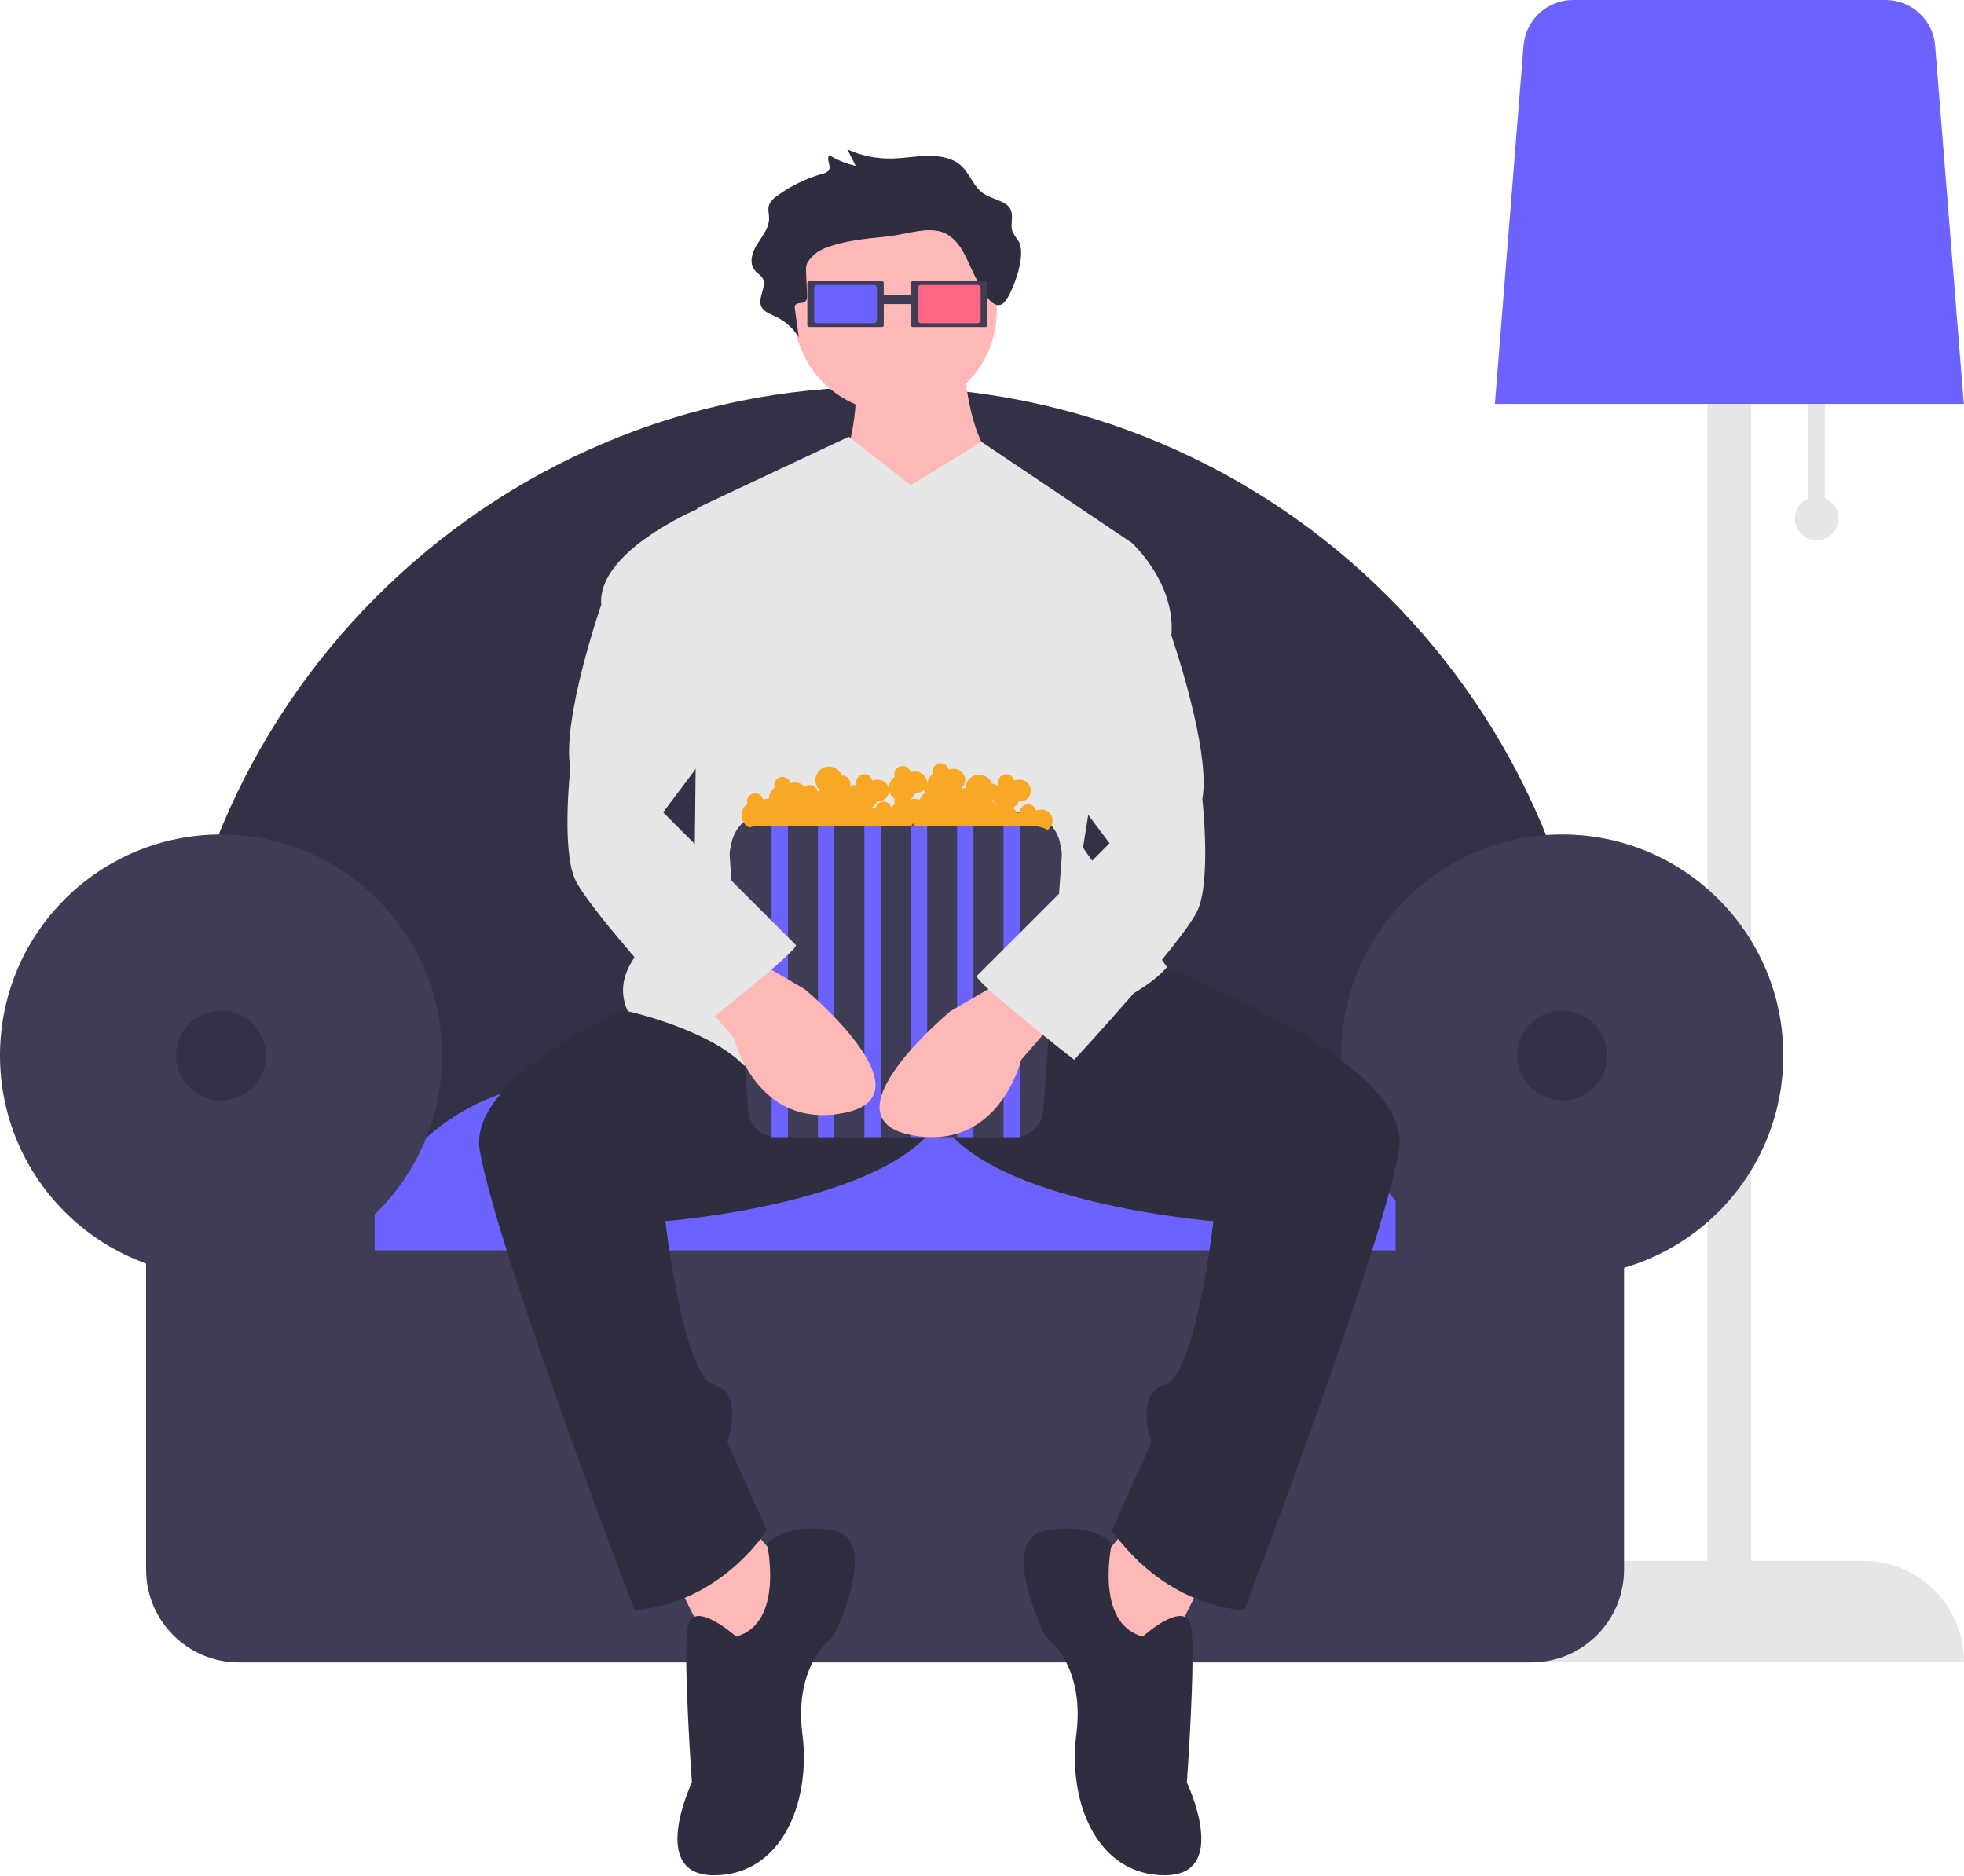
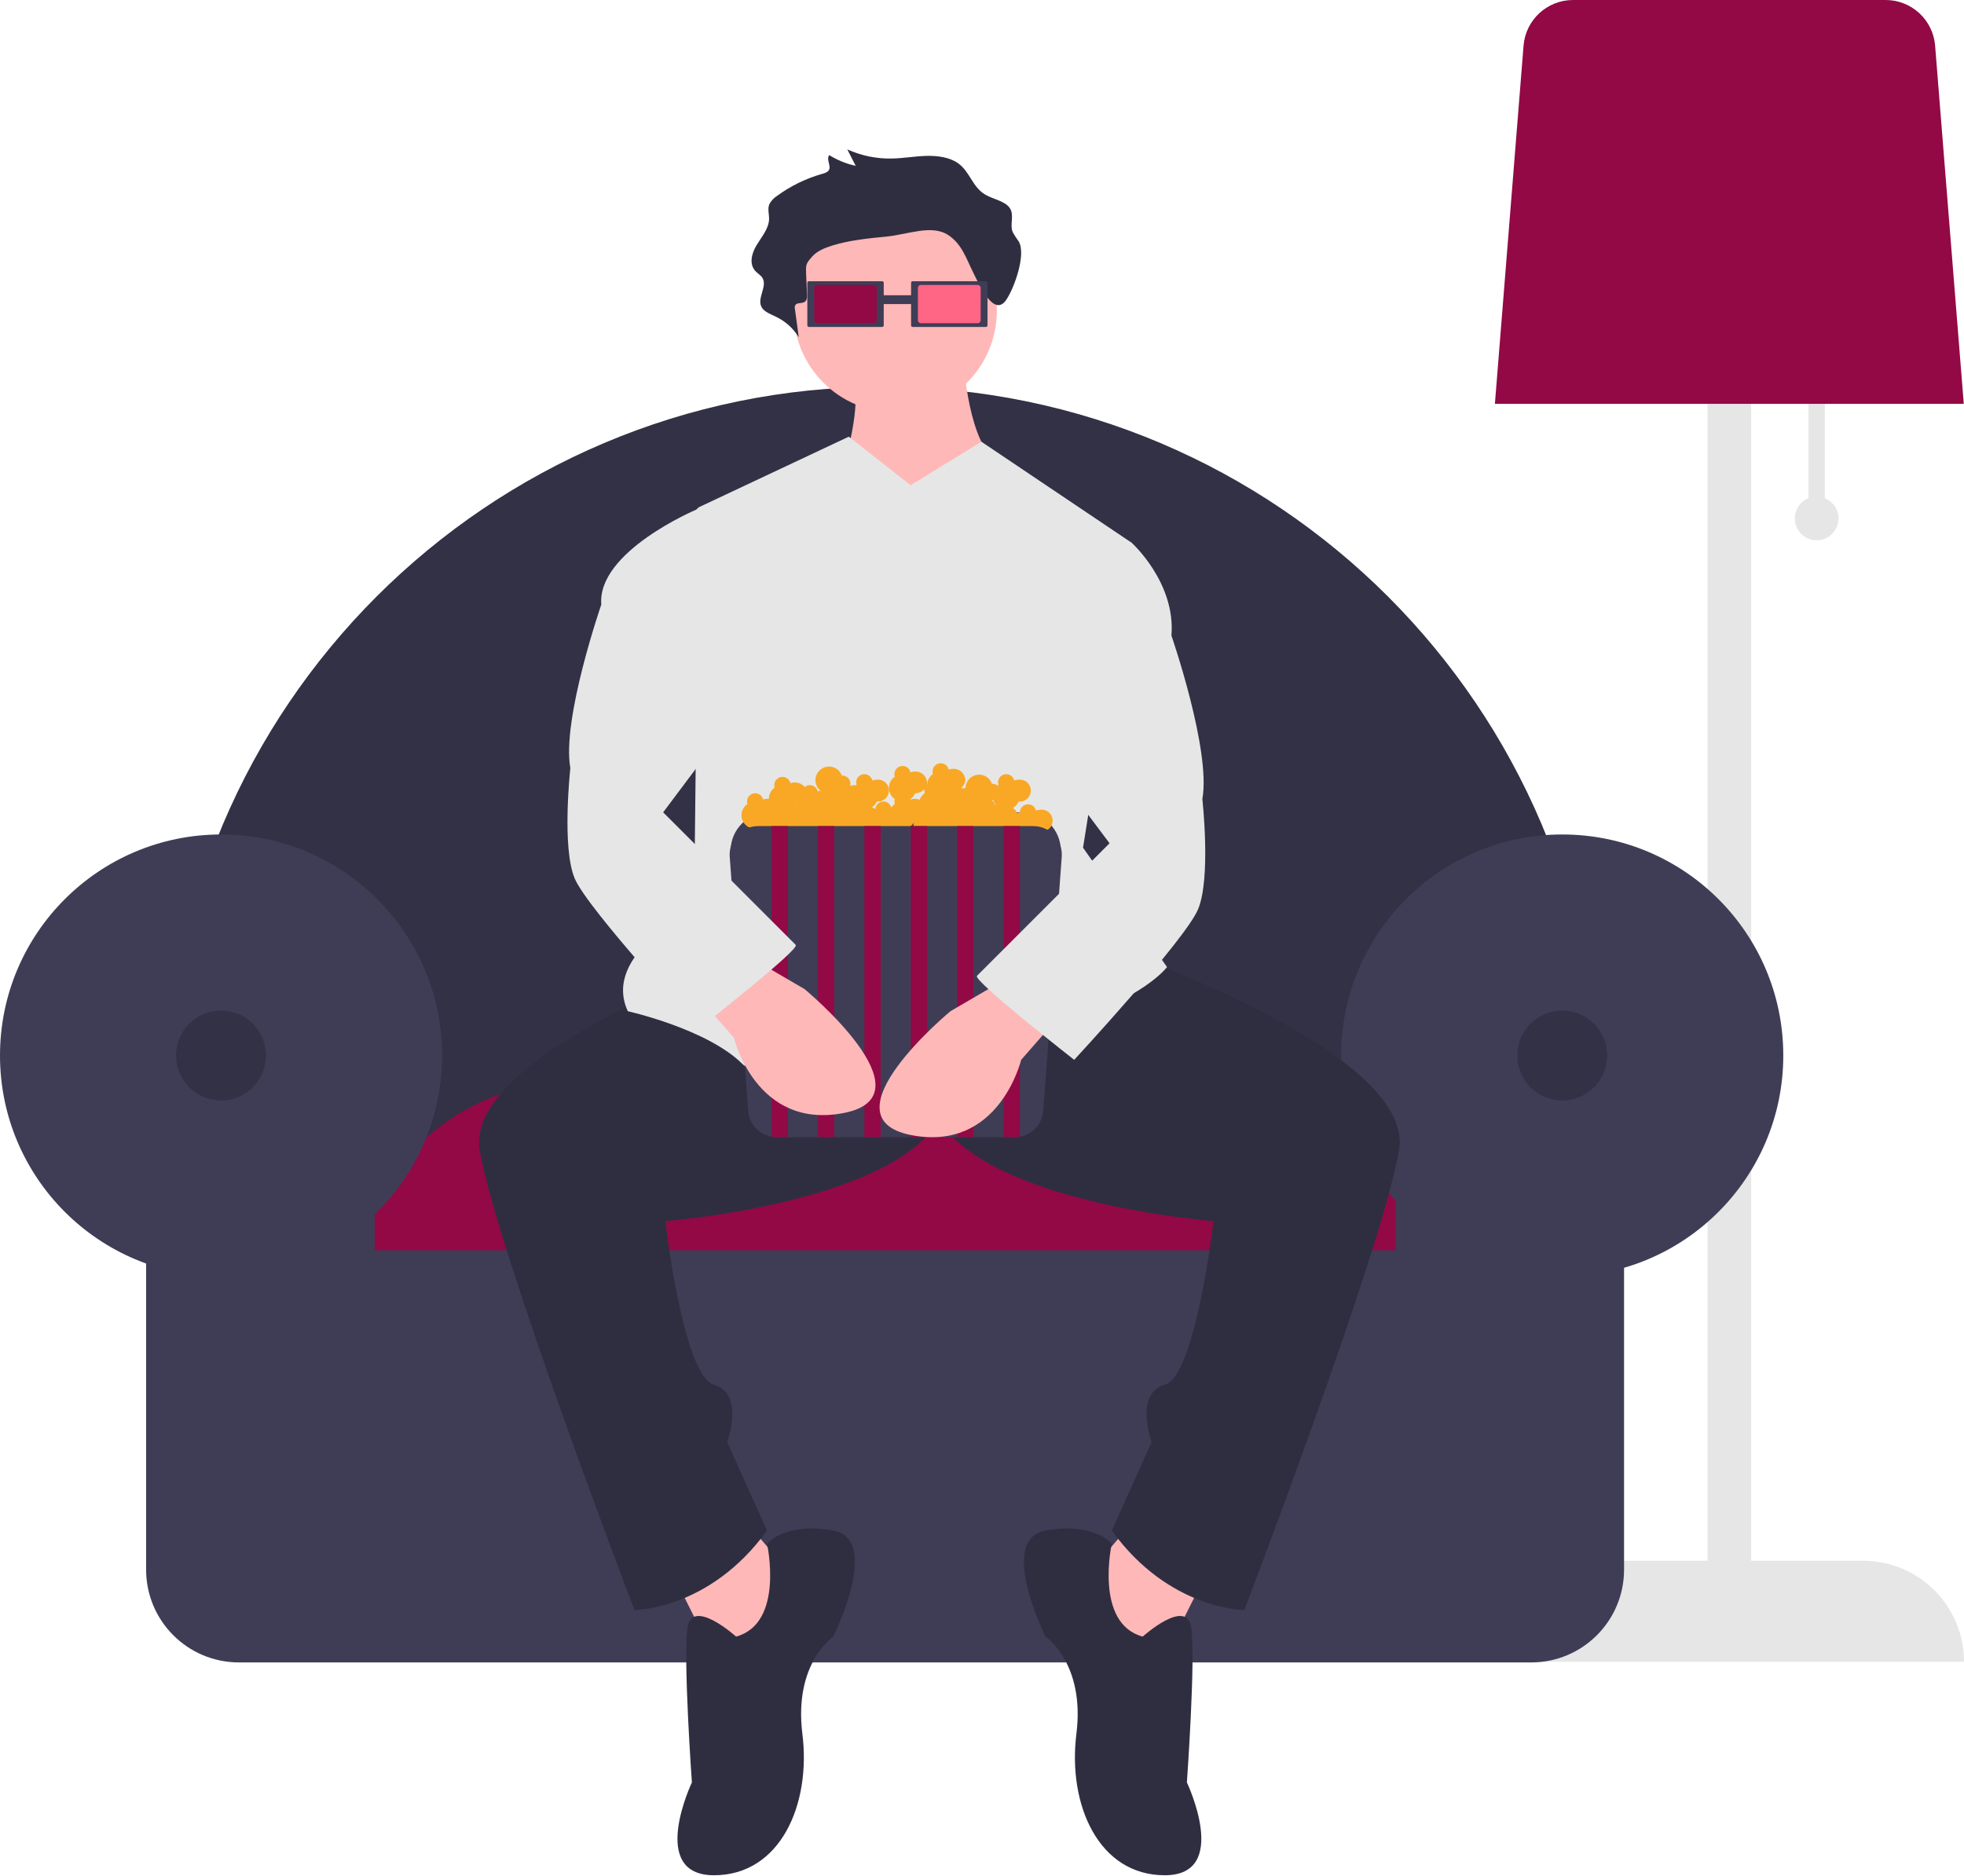
<svg xmlns="http://www.w3.org/2000/svg" data-name="Layer 1" width="719.769" height="687.25" viewBox="0 0 719.769 687.25">
  <path d="M908.885,288.962V250.375h-6v38.587a8,8,0,1,0,6,0Z" transform="translate(-240.1153 -106.375)" fill="#e6e6e6" />
  <path d="M922.885,678.375h-41v-498h-16v498H824.885a37,37,0,0,0-37,37v0h172v-0A37,37,0,0,0,922.885,678.375Z" transform="translate(-240.1153 -106.375)" fill="#e6e6e6" />
-   <path d="M787.968,254.375h171.834L949.294,123.035A18.198,18.198,0,0,0,931.248,106.375H816.521a18.198,18.198,0,0,0-18.046,16.66Z" transform="translate(-240.1153 -106.375)" fill="#6c63ff" />
+   <path d="M787.968,254.375h171.834L949.294,123.035A18.198,18.198,0,0,0,931.248,106.375H816.521a18.198,18.198,0,0,0-18.046,16.66Z" transform="translate(-240.1153 -106.375)" fill="#920945" />
  <path d="M301.213,563.911H825.692V510.364c0-144.599-117.641-262.239-262.239-262.239S301.213,365.766,301.213,510.364Z" transform="translate(-240.1153 -106.375)" fill="#3f3d56" />
  <path d="M301.213,563.911H825.692V510.364c0-144.599-117.641-262.239-262.239-262.239S301.213,365.766,301.213,510.364Z" transform="translate(-240.1153 -106.375)" opacity="0.2" />
-   <path d="M369.188,582.446H772.82A81.097,81.097,0,0,0,691.826,502.813H450.181A81.097,81.097,0,0,0,369.188,582.446Z" transform="translate(-240.1153 -106.375)" fill="#6c63ff" />
+   <path d="M369.188,582.446H772.82A81.097,81.097,0,0,0,691.826,502.813H450.181A81.097,81.097,0,0,0,369.188,582.446Z" transform="translate(-240.1153 -106.375)" fill="#920945" />
  <circle cx="81.006" cy="386.827" r="81.006" fill="#3f3d56" />
  <circle cx="572.533" cy="386.827" r="81.006" fill="#3f3d56" />
  <path d="M751.551,534.392V564.597H377.413V534.392H293.662V681.614a34.011,34.011,0,0,0,34.011,34.011H801.291a34.011,34.011,0,0,0,34.011-34.011V534.392Z" transform="translate(-240.1153 -106.375)" fill="#3f3d56" />
  <circle cx="81.006" cy="386.827" r="16.476" opacity="0.2" />
  <circle cx="572.533" cy="386.827" r="16.476" opacity="0.2" />
  <path d="M593.293,238.871s1.62,30.775,12.958,37.254,0,50.211,0,50.211L552.8,327.956l-3.239-51.831s6.479-21.056,3.239-30.775S593.293,238.871,593.293,238.871Z" transform="translate(-240.1153 -106.375)" fill="#ffb8b8" />
  <polygon points="413.107 560.102 393.671 582.778 424.446 611.933 440.643 579.539 413.107 560.102" fill="#ffb8b8" />
  <polygon points="275.431 560.102 294.868 582.778 264.093 611.933 247.896 579.539 275.431 560.102" fill="#ffb8b8" />
  <path d="M642.695,451.864s116.62,38.873,110.141,76.127-56.69,168.451-56.69,168.451-27.535,0-48.592-29.155l14.577-32.394s-6.479-17.817,4.859-21.056,17.817-59.93,17.817-59.93-82.606-6.479-100.423-37.254l-32.394-77.746Z" transform="translate(-240.1153 -106.375)" fill="#2f2e41" />
  <path d="M526.075,451.864S409.455,490.738,415.934,527.991s56.69,168.451,56.69,168.451,27.535,0,48.592-29.155l-14.577-32.394s6.479-17.817-4.859-21.056-17.817-59.93-17.817-59.93,82.606-6.479,100.423-37.254l32.394-77.746Z" transform="translate(-240.1153 -106.375)" fill="#2f2e41" />
  <path d="M658.892,706.16s16.197-14.577,17.817-3.239-1.62,56.69-1.62,56.69,16.197,34.014-8.099,34.014-35.634-25.915-32.394-51.831-11.338-35.634-11.338-35.634-17.817-35.634,0-38.873,24.296,4.859,24.296,4.859S641.075,701.301,658.892,706.16Z" transform="translate(-240.1153 -106.375)" fill="#2f2e41" />
  <path d="M509.878,706.16s-16.197-14.577-17.817-3.239,1.62,56.69,1.62,56.69S477.483,793.625,501.779,793.625s35.634-25.915,32.394-51.831,11.338-35.634,11.338-35.634,17.817-35.634,0-38.873-24.296,4.859-24.296,4.859S527.695,701.301,509.878,706.16Z" transform="translate(-240.1153 -106.375)" fill="#2f2e41" />
  <circle cx="328.072" cy="113.87" r="37.254" fill="#ffb8b8" />
  <path d="M573.857,284.224l-22.676-17.817-55.07,25.915-1.62,147.394s-34.014,16.197-24.296,37.254c0,0,29.155,6.479,42.113,19.437s85.845-4.859,116.62-14.577,38.873-21.056,38.873-21.056l-30.775-43.732,17.817-111.761L599.778,268.259Z" transform="translate(-240.1153 -106.375)" fill="#e6e6e6" />
  <path d="M613.478,194.889a32.723,32.723,0,0,1-2.221-3.447c-1.155-2.813.669-6.129-1.035-8.756-1.74-2.682-6.159-3.247-9.165-5.069-4.631-2.807-5.473-8.314-9.811-11.407-3.126-2.228-7.584-2.829-11.762-2.702s-8.299.882-12.478.965a37.622,37.622,0,0,1-16.377-3.349l3.083,6.031a30.776,30.776,0,0,1-9.678-3.923c-1.364,1.691,1.131,4.259-.416,5.845a4.963,4.963,0,0,1-2.184,1.013,52.246,52.246,0,0,0-16.538,8.068,8.31,8.31,0,0,0-2.783,2.938c-.804,1.781-.091,3.748-.152,5.641-.111,3.441-2.737,6.441-4.601,9.541s-2.87,7.118-.106,9.749a25.135,25.135,0,0,1,1.932,1.703c2.77,3.267-2.133,8.052.23,11.519,1.026,1.505,3.129,2.267,4.957,3.156a19.807,19.807,0,0,1,8.474,7.553L531.426,219.531a1.72,1.72,0,0,1,.283-1.519c.688-.701,2.129-.422,3.079-.886,1.045-.511,1.124-1.683,1.082-2.665l-.32-7.571c-.144-3.405-.184-3.857,2.324-6.605,1.752-1.92,4.507-3.078,7.275-3.93,6.325-1.947,13.128-2.62,19.853-3.278,7.809-.764,16.602-4.553,22.667-.53,4.964,3.293,6.615,8.706,9.007,13.507,2.15,4.315,7.668,17.02,12.262,10.143C611.823,211.876,616.235,199.698,613.478,194.889Z" transform="translate(-240.1153 -106.375)" fill="#2f2e41" />
  <path d="M574.583,209.438a.58.58,0,0,0-.579.579v15.597a.58.58,0,0,0,.579.579h26.85a.58.58,0,0,0,.579-.579V210.017a.58.58,0,0,0-.579-.579Z" transform="translate(-240.1153 -106.375)" fill="#3f3d56" />
  <path d="M577.583,210.813a1.08,1.08,0,0,0-1.079,1.079v11.846a1.08,1.08,0,0,0,1.079,1.079h20.849a1.08,1.08,0,0,0,1.079-1.079V211.892a1.08,1.08,0,0,0-1.079-1.079Z" transform="translate(-240.1153 -106.375)" fill="#ff6584" />
  <rect x="320.784" y="108.201" width="13.986" height="3.239" fill="#3f3d56" />
  <path d="M536.562,209.438a.58.58,0,0,0-.579.579v15.597a.58.58,0,0,0,.579.579h26.85a.58.58,0,0,0,.579-.579V210.017a.58.58,0,0,0-.579-.579Z" transform="translate(-240.1153 -106.375)" fill="#3f3d56" />
-   <path d="M539.563,210.813a1.08,1.08,0,0,0-1.079,1.079v11.846a1.08,1.08,0,0,0,1.079,1.079H560.411a1.08,1.08,0,0,0,1.079-1.079V211.892a1.08,1.08,0,0,0-1.079-1.079Z" transform="translate(-240.1153 -106.375)" fill="#6c63ff" />
+   <path d="M539.563,210.813a1.08,1.08,0,0,0-1.079,1.079v11.846a1.08,1.08,0,0,0,1.079,1.079H560.411a1.08,1.08,0,0,0,1.079-1.079V211.892a1.08,1.08,0,0,0-1.079-1.079Z" transform="translate(-240.1153 -106.375)" fill="#920945" />
  <path d="M281.769,297.75h93a14,14,0,0,1,14,14v0a0,0,0,0,1,0,0h-121a0,0,0,0,1,0,0v0A14,14,0,0,1,281.769,297.75Z" fill="#3f3d56" />
  <path d="M621.385,403.125a4.961,4.961,0,0,0-1.599.272,2.995,2.995,0,0,0-5.901.728c0,.015.004.029.004.044a5.142,5.142,0,0,0-1.103.229,3.011,3.011,0,0,0-1.483-1.911,5.017,5.017,0,0,0,2.164-2.369,4.021,4.021,0,1,0-.082-7.993,4.961,4.961,0,0,0-1.599.272,2.99,2.99,0,1,0-5.749,1.625c-.12.083-.231.177-.343.27a2.84,2.84,0,0,0-2.045-.681,4.98,4.98,0,0,0-9.683,1.551,5.118,5.118,0,0,0-1.18.235,3,3,0,0,0-.172-.494,3.758,3.758,0,0,0,1.272-2.779,4.272,4.272,0,0,0-4.5-4,4.961,4.961,0,0,0-1.599.272,2.99,2.99,0,1,0-5.749,1.625,4.987,4.987,0,0,0-2.137,3.869c-.042.038-.091.068-.131.108a3.563,3.563,0,0,0,.116-.874,4.272,4.272,0,0,0-4.5-4,4.961,4.961,0,0,0-1.599.272,2.99,2.99,0,1,0-5.749,1.625,4.987,4.987,0,0,0,0,8.205,2.727,2.727,0,0,0,0,1.795,5.049,5.049,0,0,0-1.279,1.292,2.981,2.981,0,0,0-5.842.505,4.764,4.764,0,0,0-1.286-.519,5.027,5.027,0,0,0,1.837-2.182,4.021,4.021,0,1,0-.082-7.993,4.961,4.961,0,0,0-1.599.272,2.99,2.99,0,1,0-5.749,1.625c-.064.045-.122.097-.184.145-.156-.015-.308-.042-.468-.042a4.961,4.961,0,0,0-1.599.272c-.019-.075-.05-.145-.074-.219a2.947,2.947,0,0,0-3.062-3.567,4.995,4.995,0,1,0-7.851,5.565,5.173,5.173,0,0,0-1.013.221,2.973,2.973,0,0,0-4.762-1.608,4.676,4.676,0,0,0-3.639-1.664,4.961,4.961,0,0,0-1.599.272,2.99,2.99,0,1,0-5.749,1.625,4.989,4.989,0,0,0-2.152,4.103c0,.015.004.03.005.045a4.148,4.148,0,0,0-2.104.227,2.99,2.99,0,1,0-5.749,1.625,4.98,4.98,0,0,0,3.936,8.97,4.982,4.982,0,0,0,9.414,1.279,31.17,31.17,0,0,0,10.802-.487,4.982,4.982,0,0,0,9.278.333,4.892,4.892,0,0,0,2.097-.519,4.977,4.977,0,0,0,8.903-.481,4.844,4.844,0,0,1,5.418,3.007,7.799,7.799,0,0,1,5.744-3.179,4.875,4.875,0,0,0,5.415-2.068,4.998,4.998,0,0,0,9.423,3.239,4.892,4.892,0,0,0,2.097-.519,4.977,4.977,0,0,0,8.903-.481,4.892,4.892,0,0,0,2.097-.519,4.948,4.948,0,0,0,7.412,1.437,4.979,4.979,0,0,0,8.906,2.065,4.966,4.966,0,0,0,7.584-1.983,4.021,4.021,0,1,0-.082-7.993Zm-89.378-2.064c-.005.024-.009.049-.014.073-.036-.001-.071-.009-.108-.009a2.978,2.978,0,0,0-.446.045c.008-.018.02-.034.027-.052A4.98,4.98,0,0,0,532.007,401.061Zm41.779-1.664c-.015-.058-.04-.112-.057-.169a5.024,5.024,0,0,0,1.738-2.111,4.681,4.681,0,0,0,3.477-1.574,3.009,3.009,0,0,0-.059.582,2.967,2.967,0,0,0,.152.897,5.018,5.018,0,0,0-1.859,2.437,4.907,4.907,0,0,0-3.392-.062Zm29.95.373c-.002-.061.006-.124.002-.185a2.986,2.986,0,0,0,.381-.026,4.956,4.956,0,0,0,.953,1.765c-.094.026-.194.042-.286.074A3.016,3.016,0,0,0,603.736,399.77Z" transform="translate(-240.1153 -106.375)" fill="#f9a825" />
  <path d="M517.958,409.125a10.441,10.441,0,0,0-10.427,11.002l6.771,93.115a10.441,10.441,0,0,0,10.427,9.883H612.04a10.441,10.441,0,0,0,10.427-9.883l6.771-93.115a10.441,10.441,0,0,0-10.427-11.002Z" transform="translate(-240.1153 -106.375)" fill="#3f3d56" />
-   <rect x="282.769" y="302.75" width="6" height="114" fill="#6c63ff" />
-   <rect x="299.769" y="302.75" width="6" height="114" fill="#6c63ff" />
-   <rect x="316.769" y="302.75" width="6" height="114" fill="#6c63ff" />
-   <rect x="333.769" y="302.75" width="6" height="114" fill="#6c63ff" />
-   <rect x="350.769" y="302.75" width="6" height="114" fill="#6c63ff" />
-   <rect x="367.769" y="302.75" width="6" height="114" fill="#6c63ff" />
+   <rect x="282.769" y="302.75" width="6" height="114" fill="#920945" />
+   <rect x="299.769" y="302.75" width="6" height="114" fill="#920945" />
+   <rect x="316.769" y="302.75" width="6" height="114" fill="#920945" />
+   <rect x="333.769" y="302.75" width="6" height="114" fill="#920945" />
+   <rect x="350.769" y="302.75" width="6" height="114" fill="#920945" />
+   <rect x="367.769" y="302.75" width="6" height="114" fill="#920945" />
  <path d="M607.871,465.632l-19.437,11.338s-46.972,38.873-14.577,45.352,40.493-27.535,40.493-27.535l11.338-12.958Z" transform="translate(-240.1153 -106.375)" fill="#ffb8b8" />
  <path d="M515.547,457.533l19.437,11.338s46.972,38.873,14.577,45.352-40.493-27.535-40.493-27.535l-11.338-12.958Z" transform="translate(-240.1153 -106.375)" fill="#ffb8b8" />
  <path d="M633.786,303.66l21.056,1.62s16.197,14.577,14.577,34.014c0,0,14.577,42.113,11.338,59.93,0,0,3.239,29.155-1.62,40.493S633.786,494.787,633.786,494.787s-37.254-29.155-35.634-30.775l48.592-48.592-24.296-32.394Z" transform="translate(-240.1153 -106.375)" fill="#e6e6e6" />
  <path d="M496.11,292.322l-.81.81s-36.444,15.387-34.824,34.824c0,0-14.577,42.113-11.338,59.93,0,0-3.239,29.155,1.62,40.493s45.352,55.07,45.352,55.07,37.254-29.155,35.634-30.775l-48.592-48.592,24.296-32.394Z" transform="translate(-240.1153 -106.375)" fill="#e6e6e6" />
</svg>
